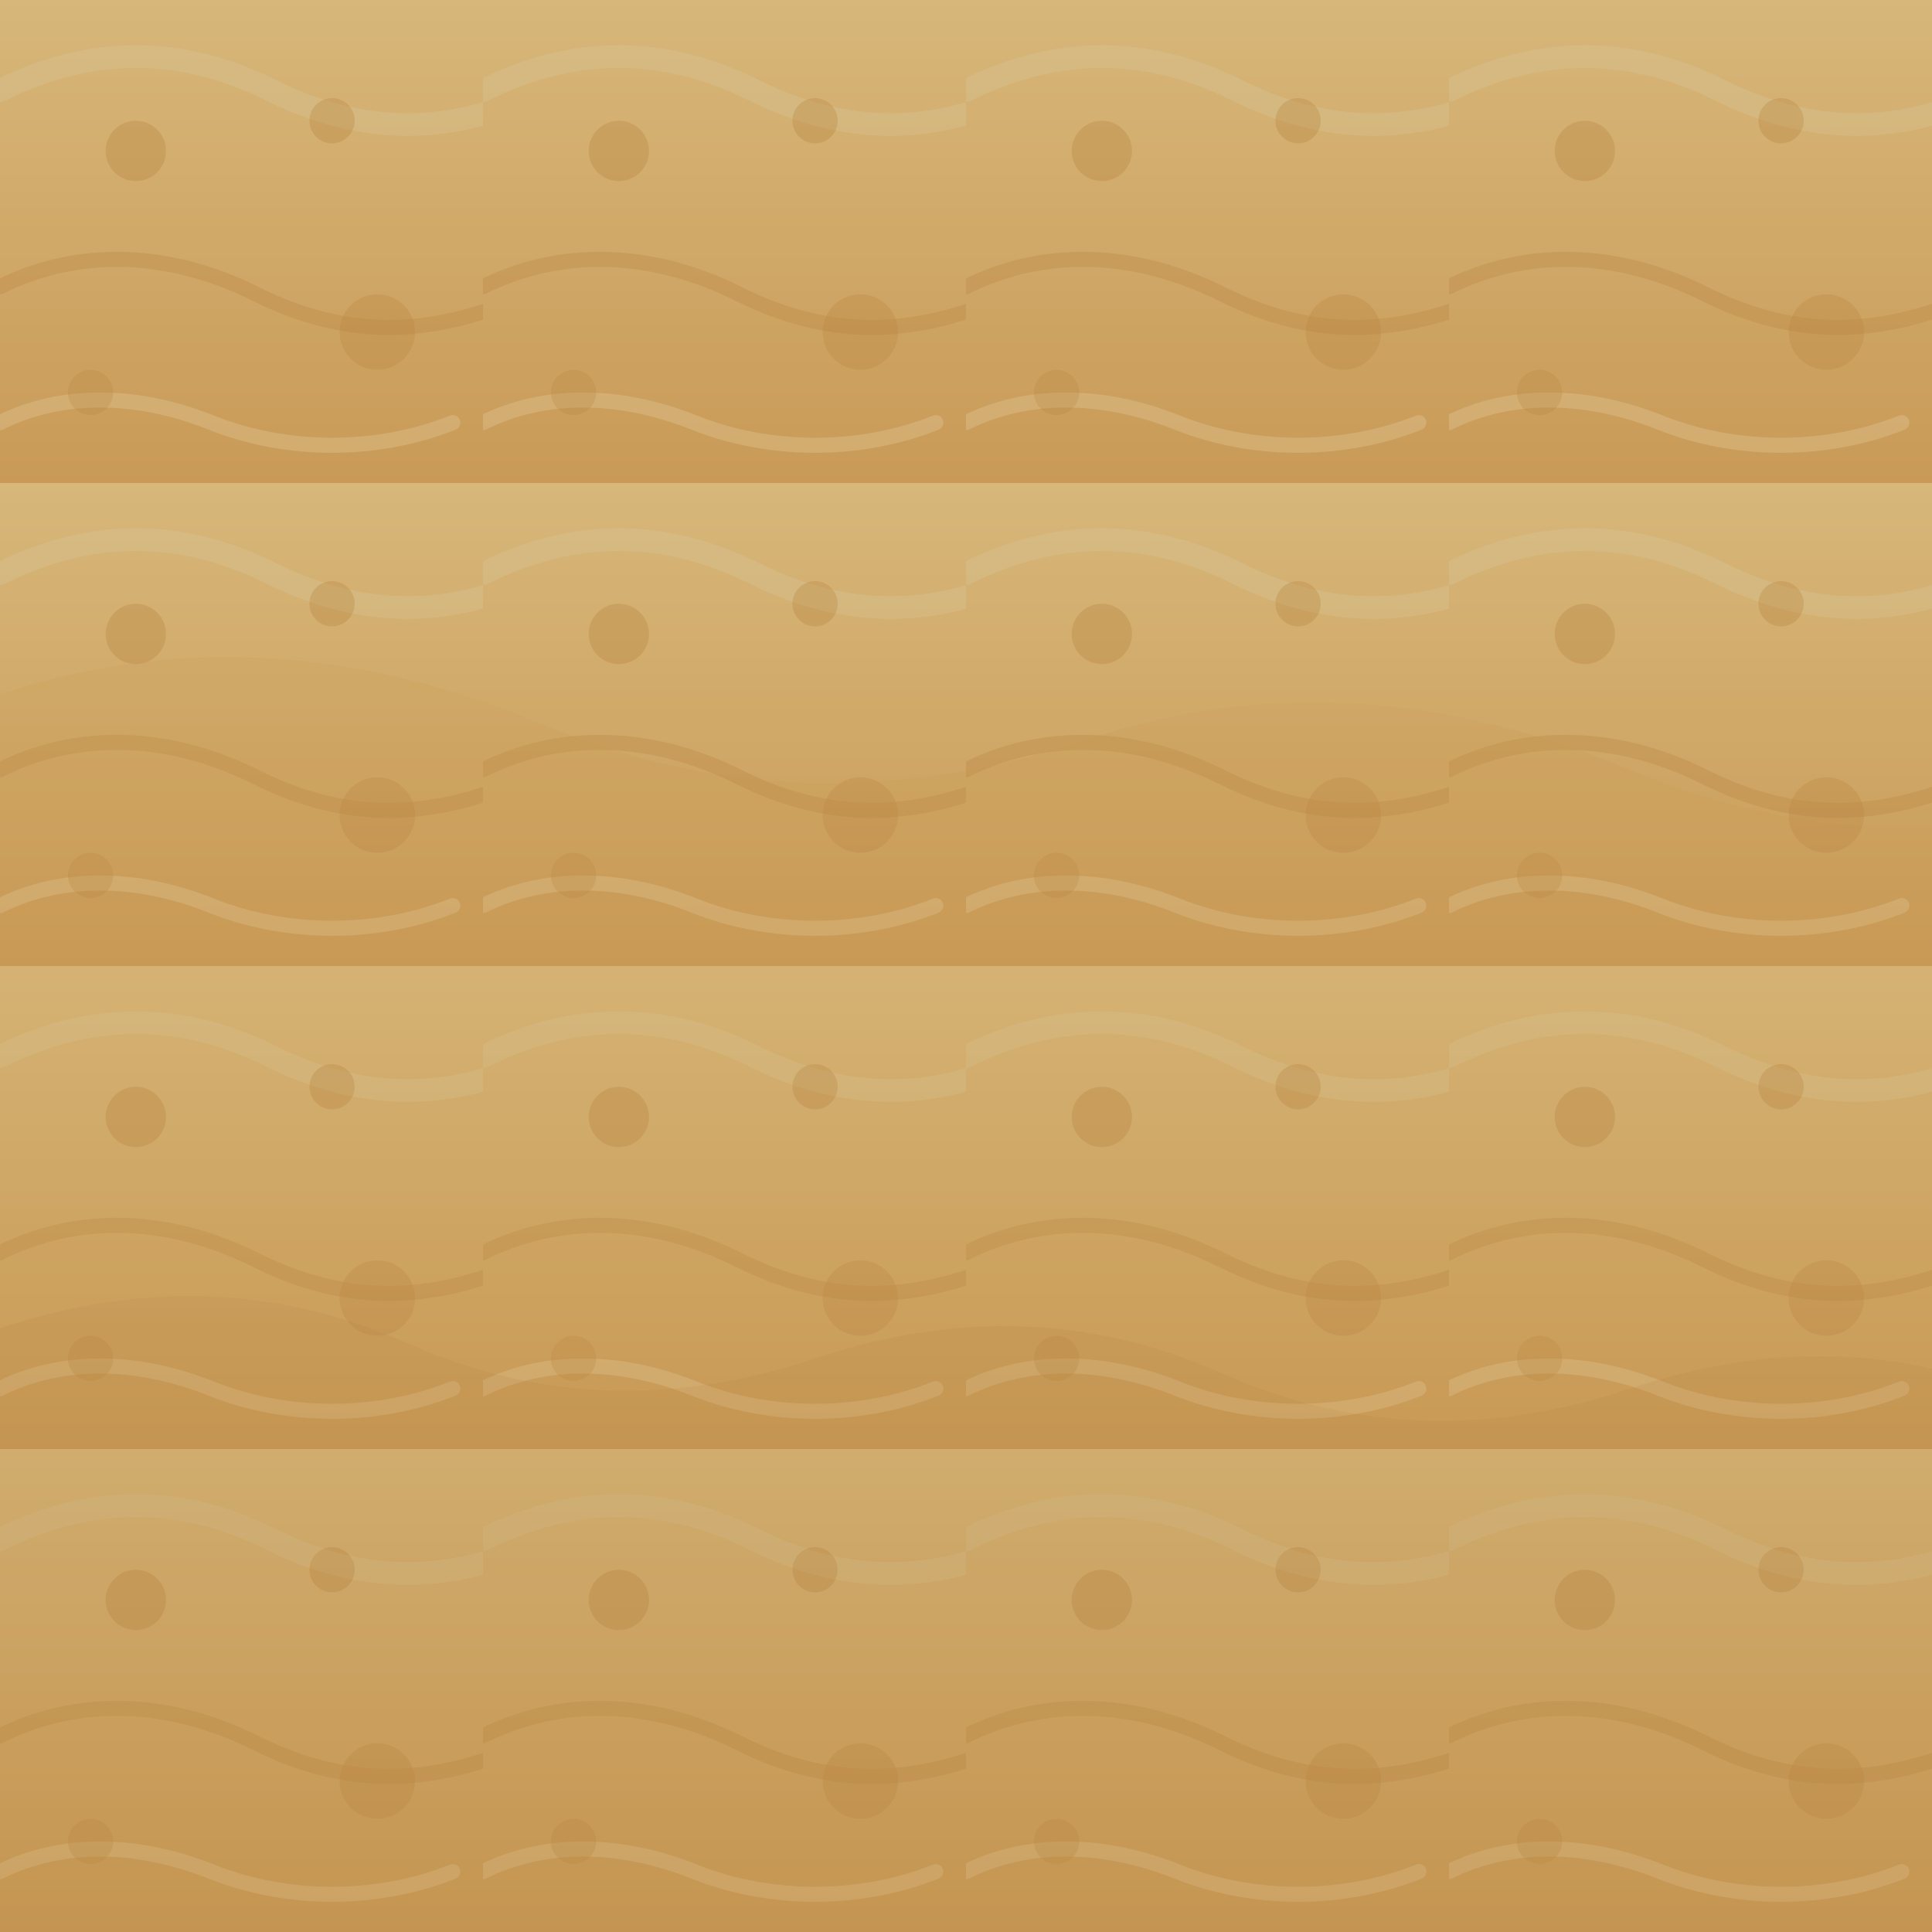
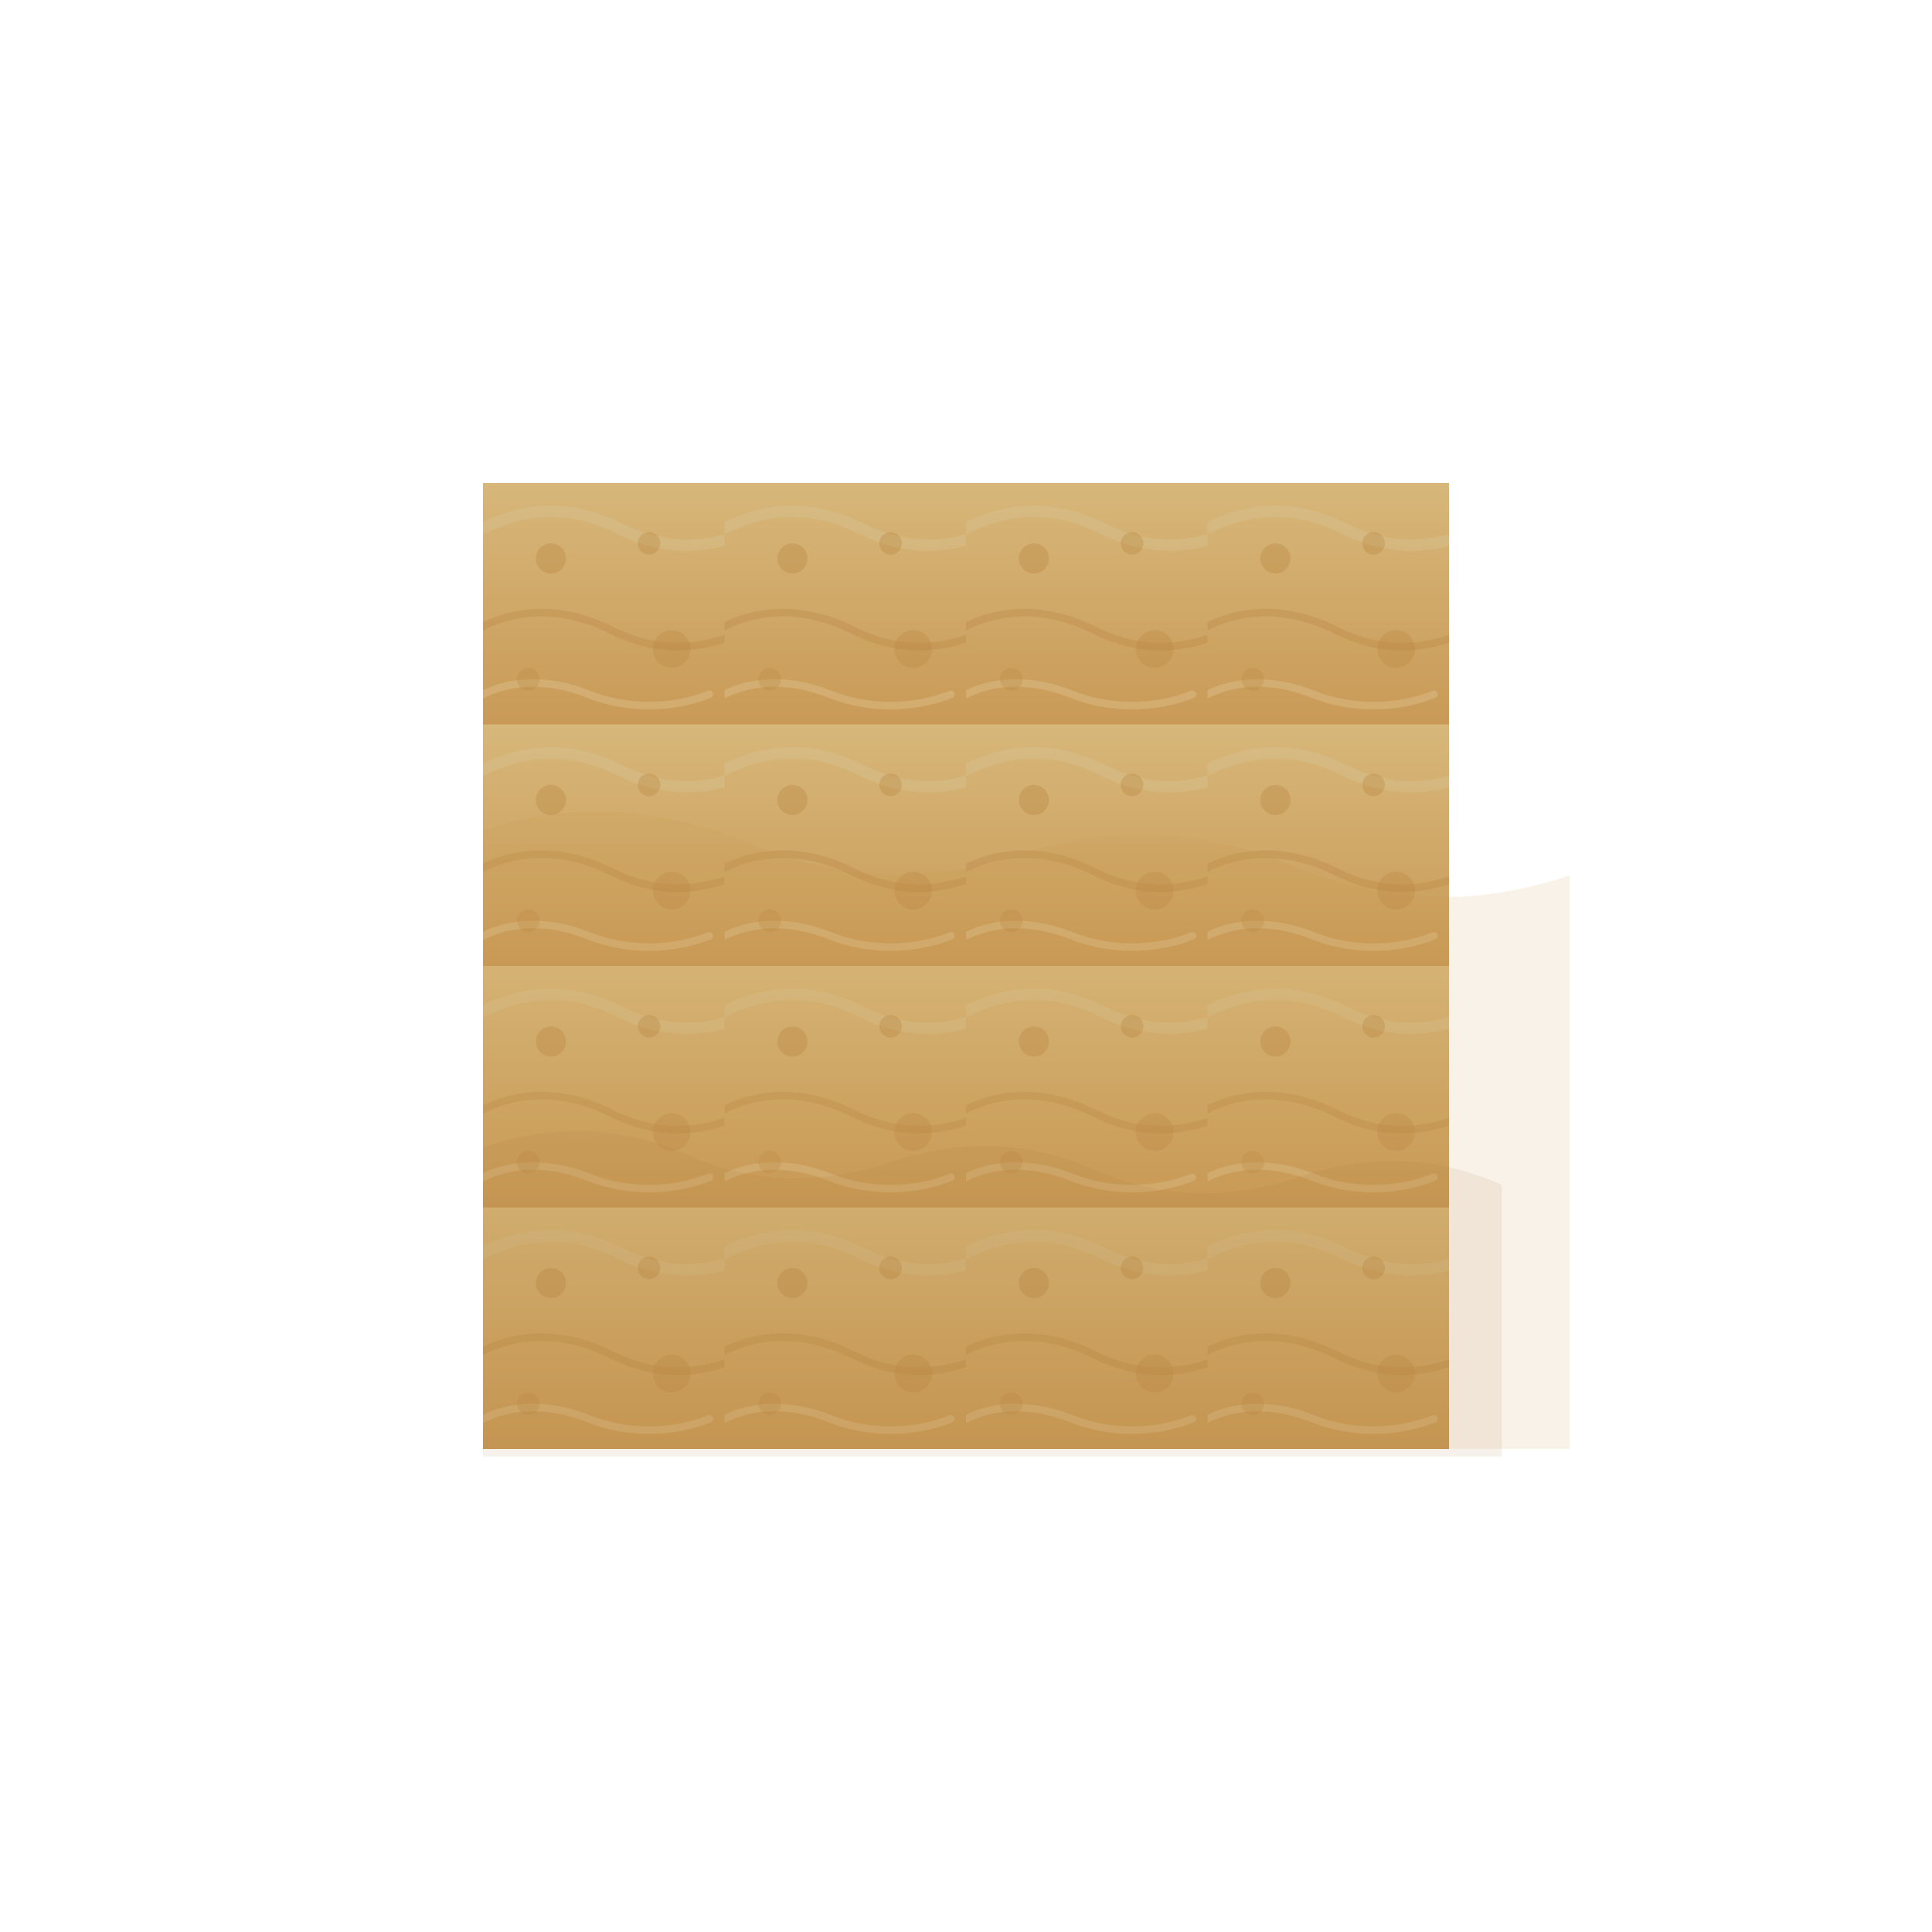
<svg xmlns="http://www.w3.org/2000/svg" viewBox="0 0 256 256">
  <defs>
    <linearGradient id="sandGradient" x1="0%" x2="0%" y1="0%" y2="100%">
      <stop offset="0%" stop-color="#d7b77a" />
      <stop offset="100%" stop-color="#c99a57" />
    </linearGradient>
    <pattern id="duneRipples" width="64" height="64" patternUnits="userSpaceOnUse">
      <rect width="64" height="64" fill="url(#sandGradient)" />
      <path d="M0 12c12-6 24-6 36 0s24 6 36 0" fill="none" stroke="#d8c18f" stroke-width="3" stroke-linecap="round" opacity="0.45" />
      <path d="M0 38c10-5 22-5 34 1s24 6 38-1" fill="none" stroke="#bb8746" stroke-width="2" stroke-linecap="round" opacity="0.35" />
      <path d="M0 56c8-4 18-4 28 0s22 4 32 0" fill="none" stroke="#e6d1a5" stroke-width="2" stroke-linecap="round" opacity="0.3" />
      <circle cx="18" cy="20" r="4" fill="#b7823d" opacity="0.32" />
      <circle cx="50" cy="44" r="5" fill="#b7823d" opacity="0.28" />
      <circle cx="12" cy="52" r="3" fill="#b7823d" opacity="0.26" />
      <circle cx="44" cy="16" r="3" fill="#b7823d" opacity="0.32" />
    </pattern>
  </defs>
-   <rect width="256" height="256" fill="url(#duneRipples)" />
-   <path d="M0 92c24-8 48-6 72 4s48 10 72 2 48-6 72 4 48 10 72 2v152H0V92z" fill="#c69246" opacity="0.12" />
-   <path d="M0 176c18-6 36-6 54 2s36 8 54 2 36-6 54 2 36 8 54 2 36-6 54 2v72H0v-80z" fill="#a56d32" opacity="0.1" />
+   <g transform="translate(64 64) scale(0.5)">
+     <rect width="256" height="256" fill="url(#duneRipples)" />
+     <path d="M0 92c24-8 48-6 72 4s48 10 72 2 48-6 72 4 48 10 72 2v152H0V92z" fill="#c69246" opacity="0.12" />
+     <path d="M0 176c18-6 36-6 54 2s36 8 54 2 36-6 54 2 36 8 54 2 36-6 54 2v72H0v-80z" fill="#a56d32" opacity="0.1" />
+   </g>
</svg>
